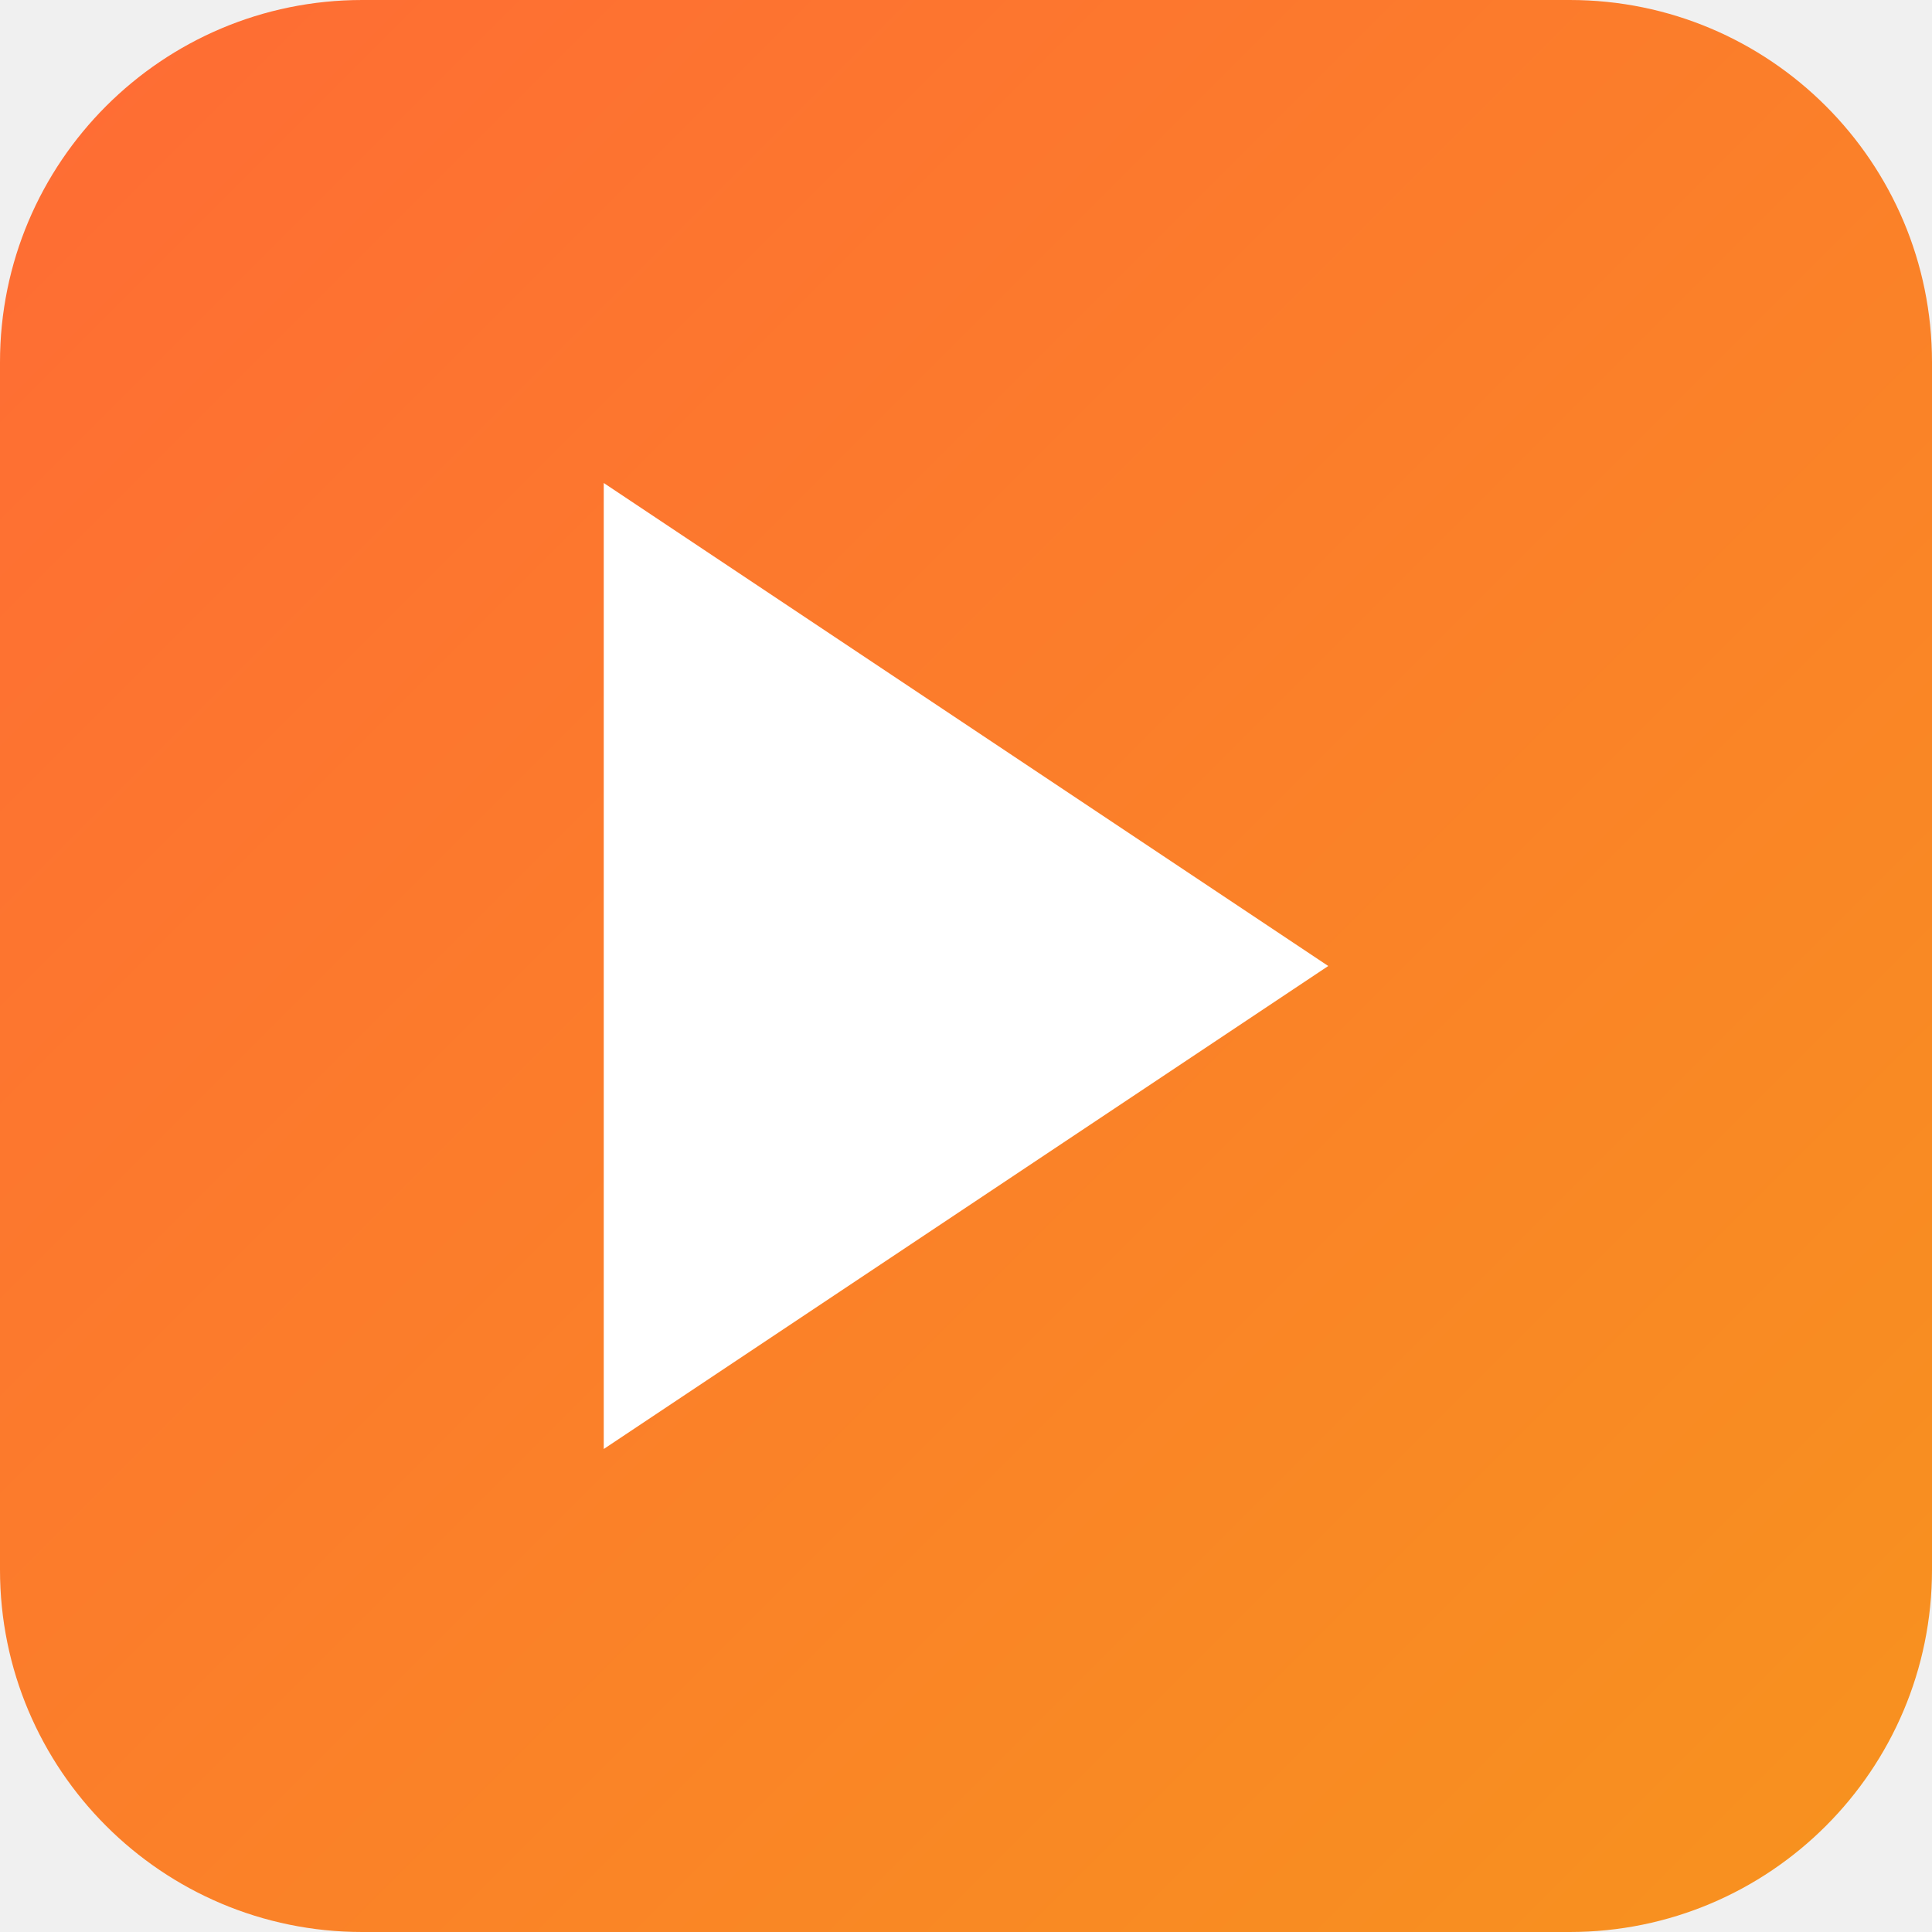
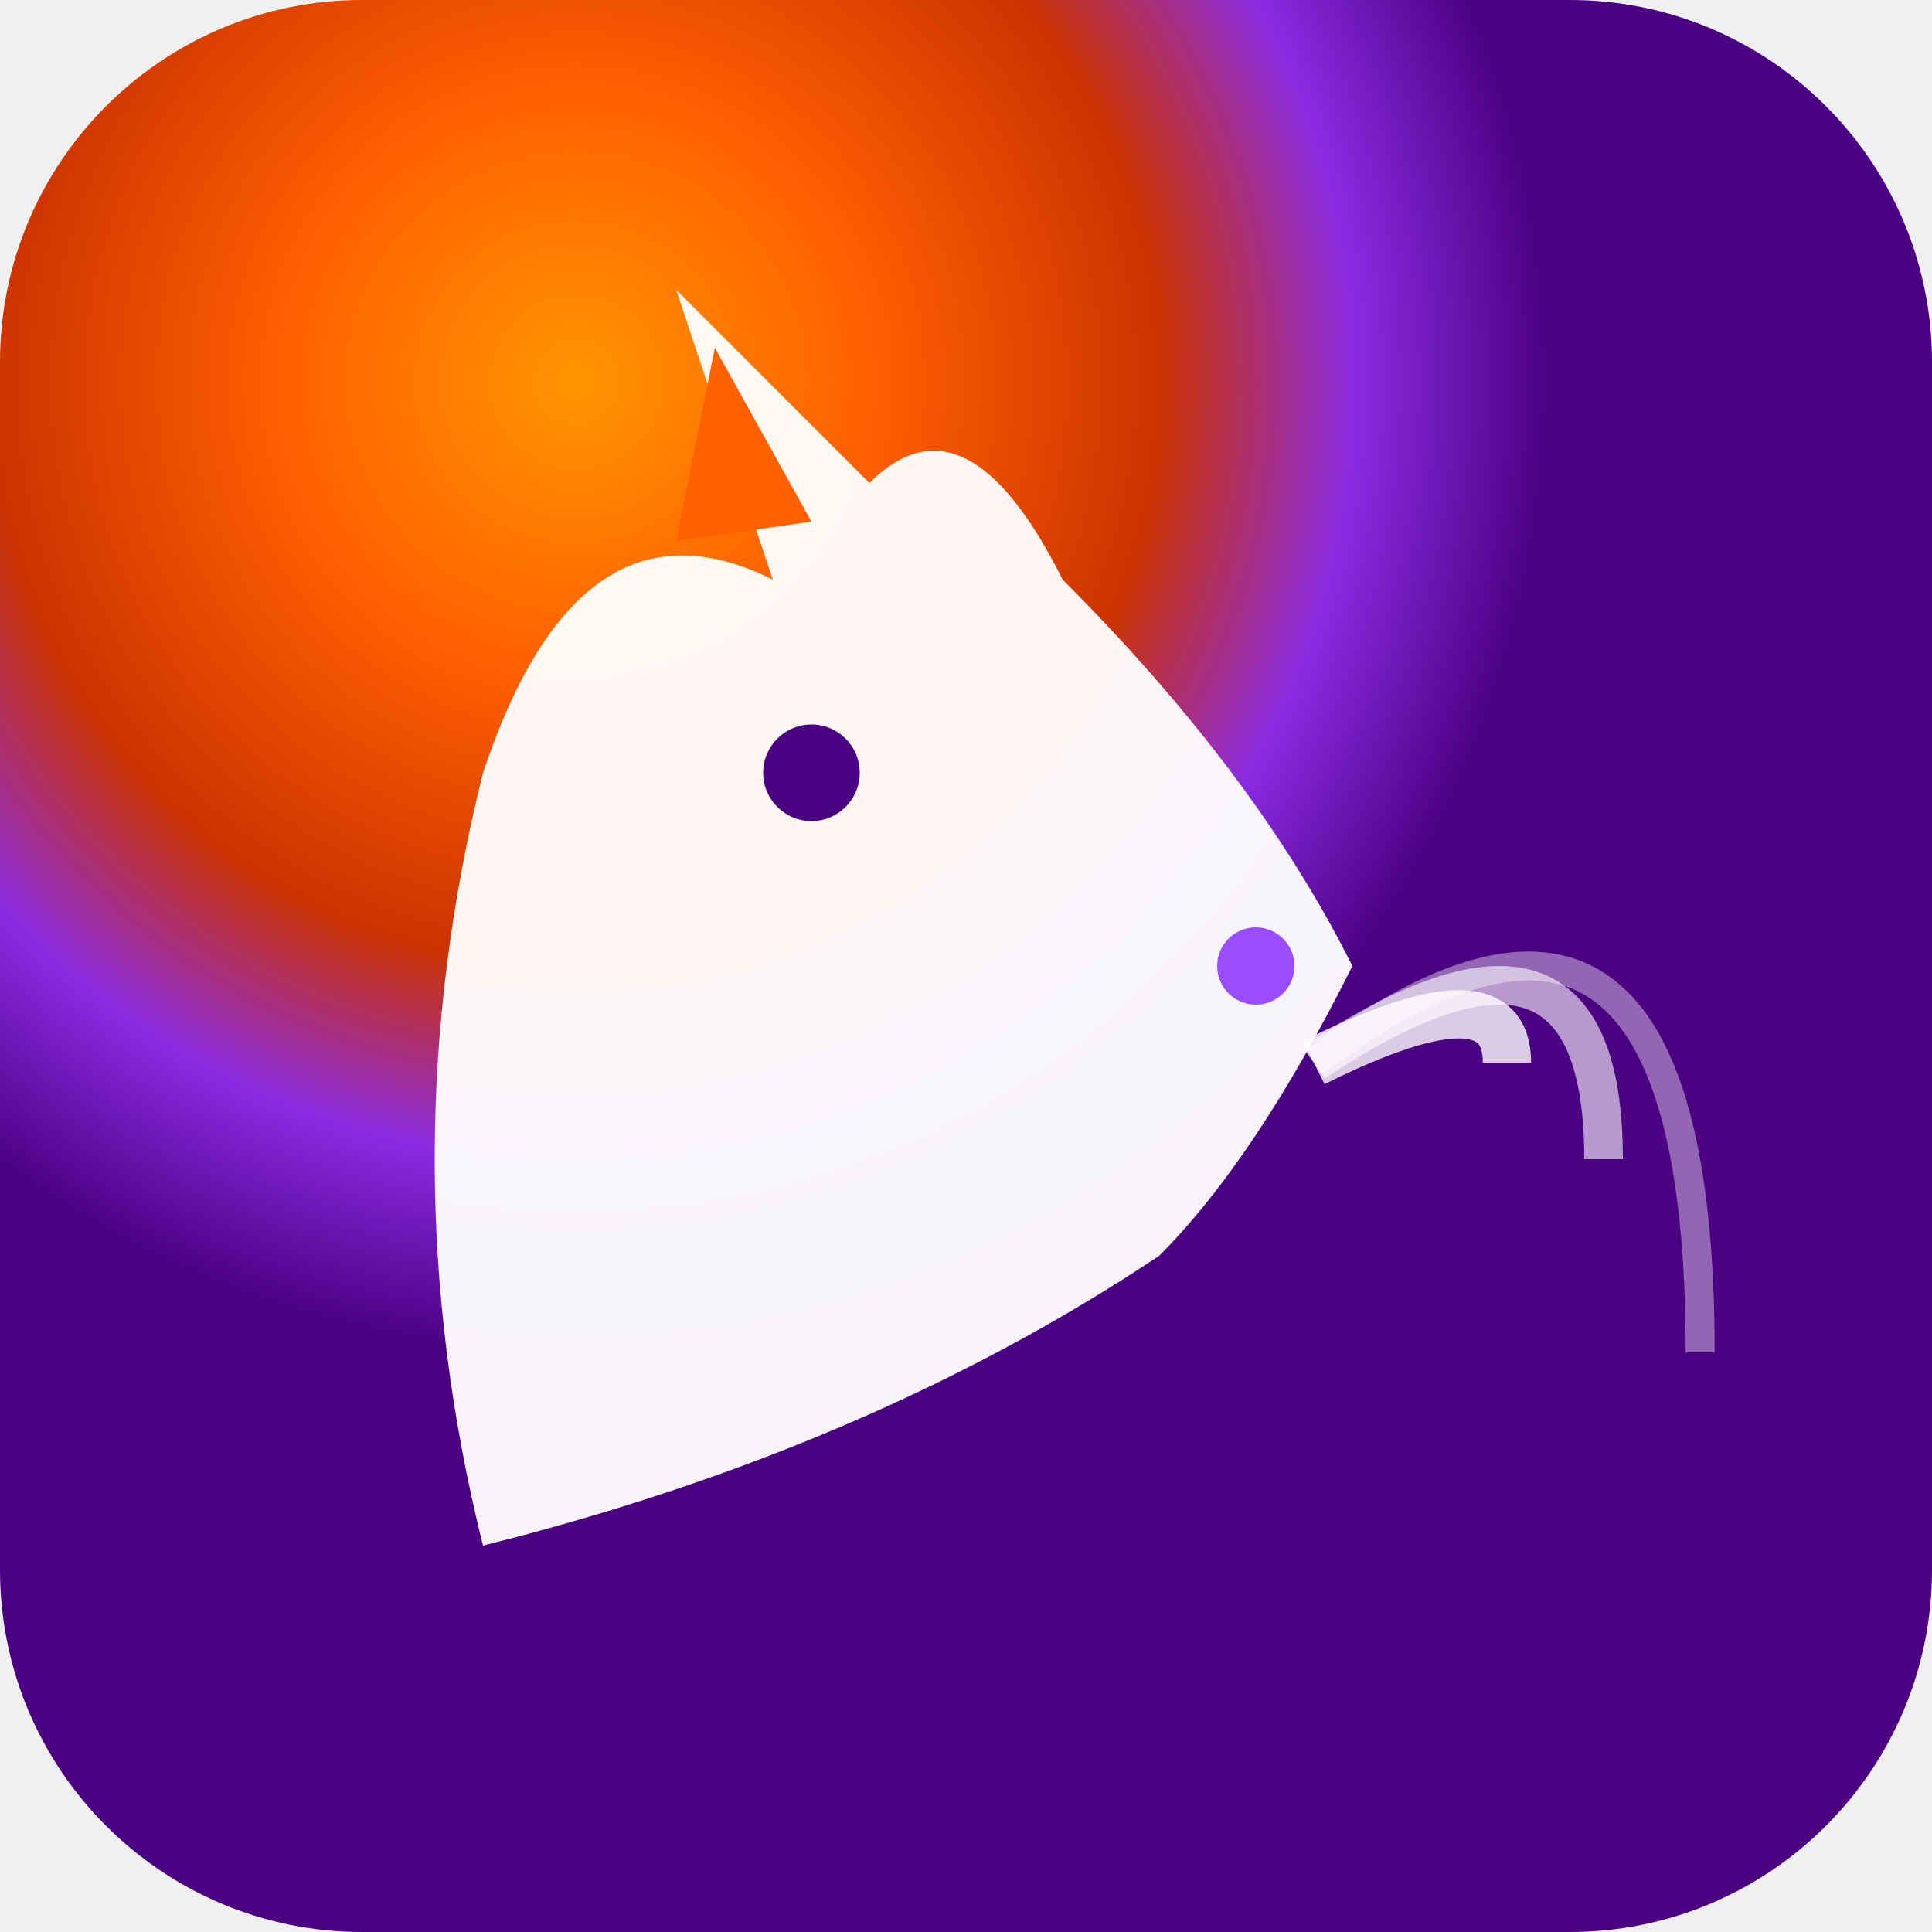
<svg xmlns="http://www.w3.org/2000/svg" width="16" height="16" viewBox="0 0 16 16">
  <defs>
-     <linearGradient id="grad" x1="0%" y1="0%" x2="100%" y2="100%">
-       <stop offset="0%" style="stop-color:#ff6b35;stop-opacity:1" />
-       <stop offset="100%" style="stop-color:#f7931e;stop-opacity:1" />
-     </linearGradient>
+     <radialGradient id="bgGrad" cx="30%" cy="20%">
+       <stop offset="0%" style="stop-color:#ff9500;stop-opacity:1" />
+       <stop offset="30%" style="stop-color:#ff6000;stop-opacity:1" />
+       <stop offset="60%" style="stop-color:#cc3300;stop-opacity:1" />
+       <stop offset="80%" style="stop-color:#8a2be2;stop-opacity:1" />
+       <stop offset="100%" style="stop-color:#4b0082;stop-opacity:1" />
+     </radialGradient>
  </defs>
-   <rect width="16" height="16" rx="3" fill="url(#grad)" />
-   <path d="M5 4 L11 8 L5 12 Z" fill="white" />
+   <rect width="16" height="16" rx="3" fill="url(#bgGrad)" />
+   <path d="M 4 12.8 Q 3.2 9.6, 4 6.4 Q 4.8 4, 6.4 4.8 L 5.6 2.4 L 7.2 4 Q 8 3.2, 8.8 4.8 Q 10.4 6.4, 11.2 8 Q 10.4 9.6, 9.6 10.4 Q 7.2 12, 4 12.8 Z" fill="rgba(255, 255, 255, 0.95)" />
+   <path d="M 5.92 2.88 L 5.6 4.48 L 6.72 4.32 Z" fill="#ff6000" />
+   <circle cx="6.72" cy="6.4" r="0.4" fill="#4b0082" />
+   <circle cx="10.4" cy="8" r="0.32" fill="#9a4dff" />
+   <path d="M 10.88 8.8 Q 12.48 8, 12.48 8.8" stroke="rgba(255, 255, 255, 0.8)" stroke-width="0.4" fill="none" />
+   <path d="M 10.88 8.8 Q 13.28 7.2, 13.28 9.6" stroke="rgba(255, 255, 255, 0.6)" stroke-width="0.32" fill="none" />
+   <path d="M 10.88 8.8 Q 14.08 6.4, 14.08 11.2" stroke="rgba(255, 255, 255, 0.4)" stroke-width="0.24" fill="none" />
</svg>
